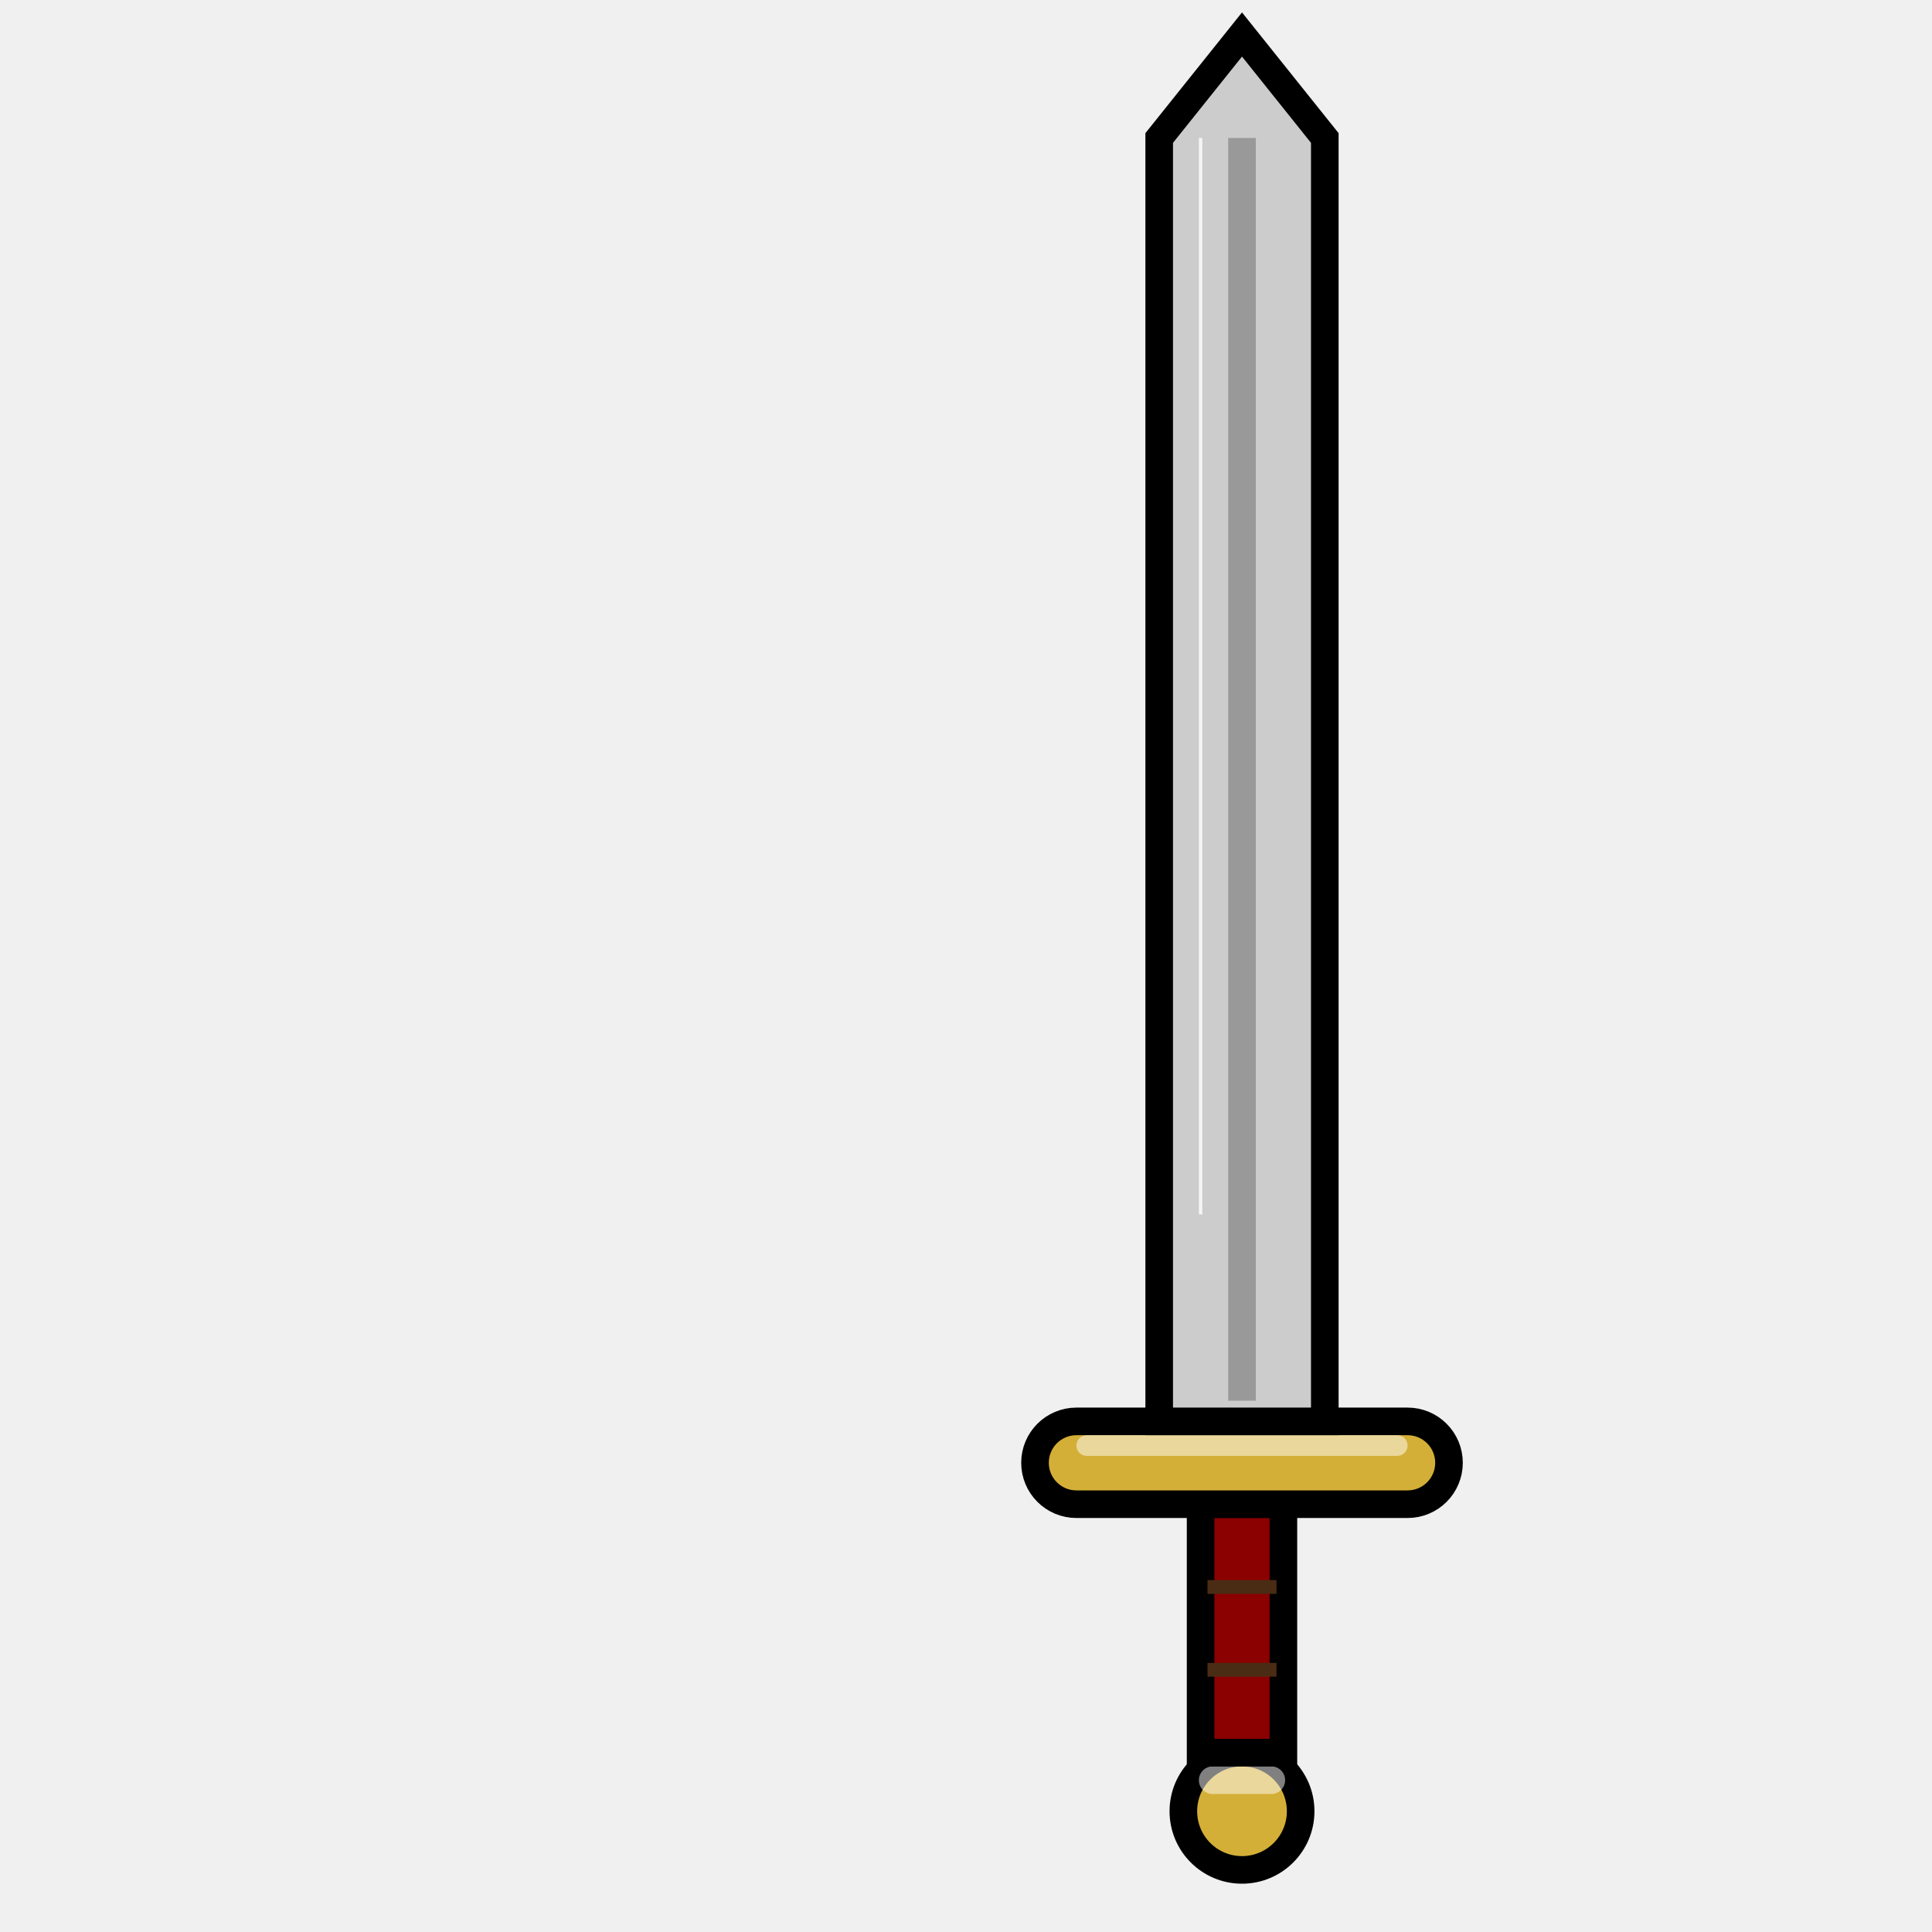
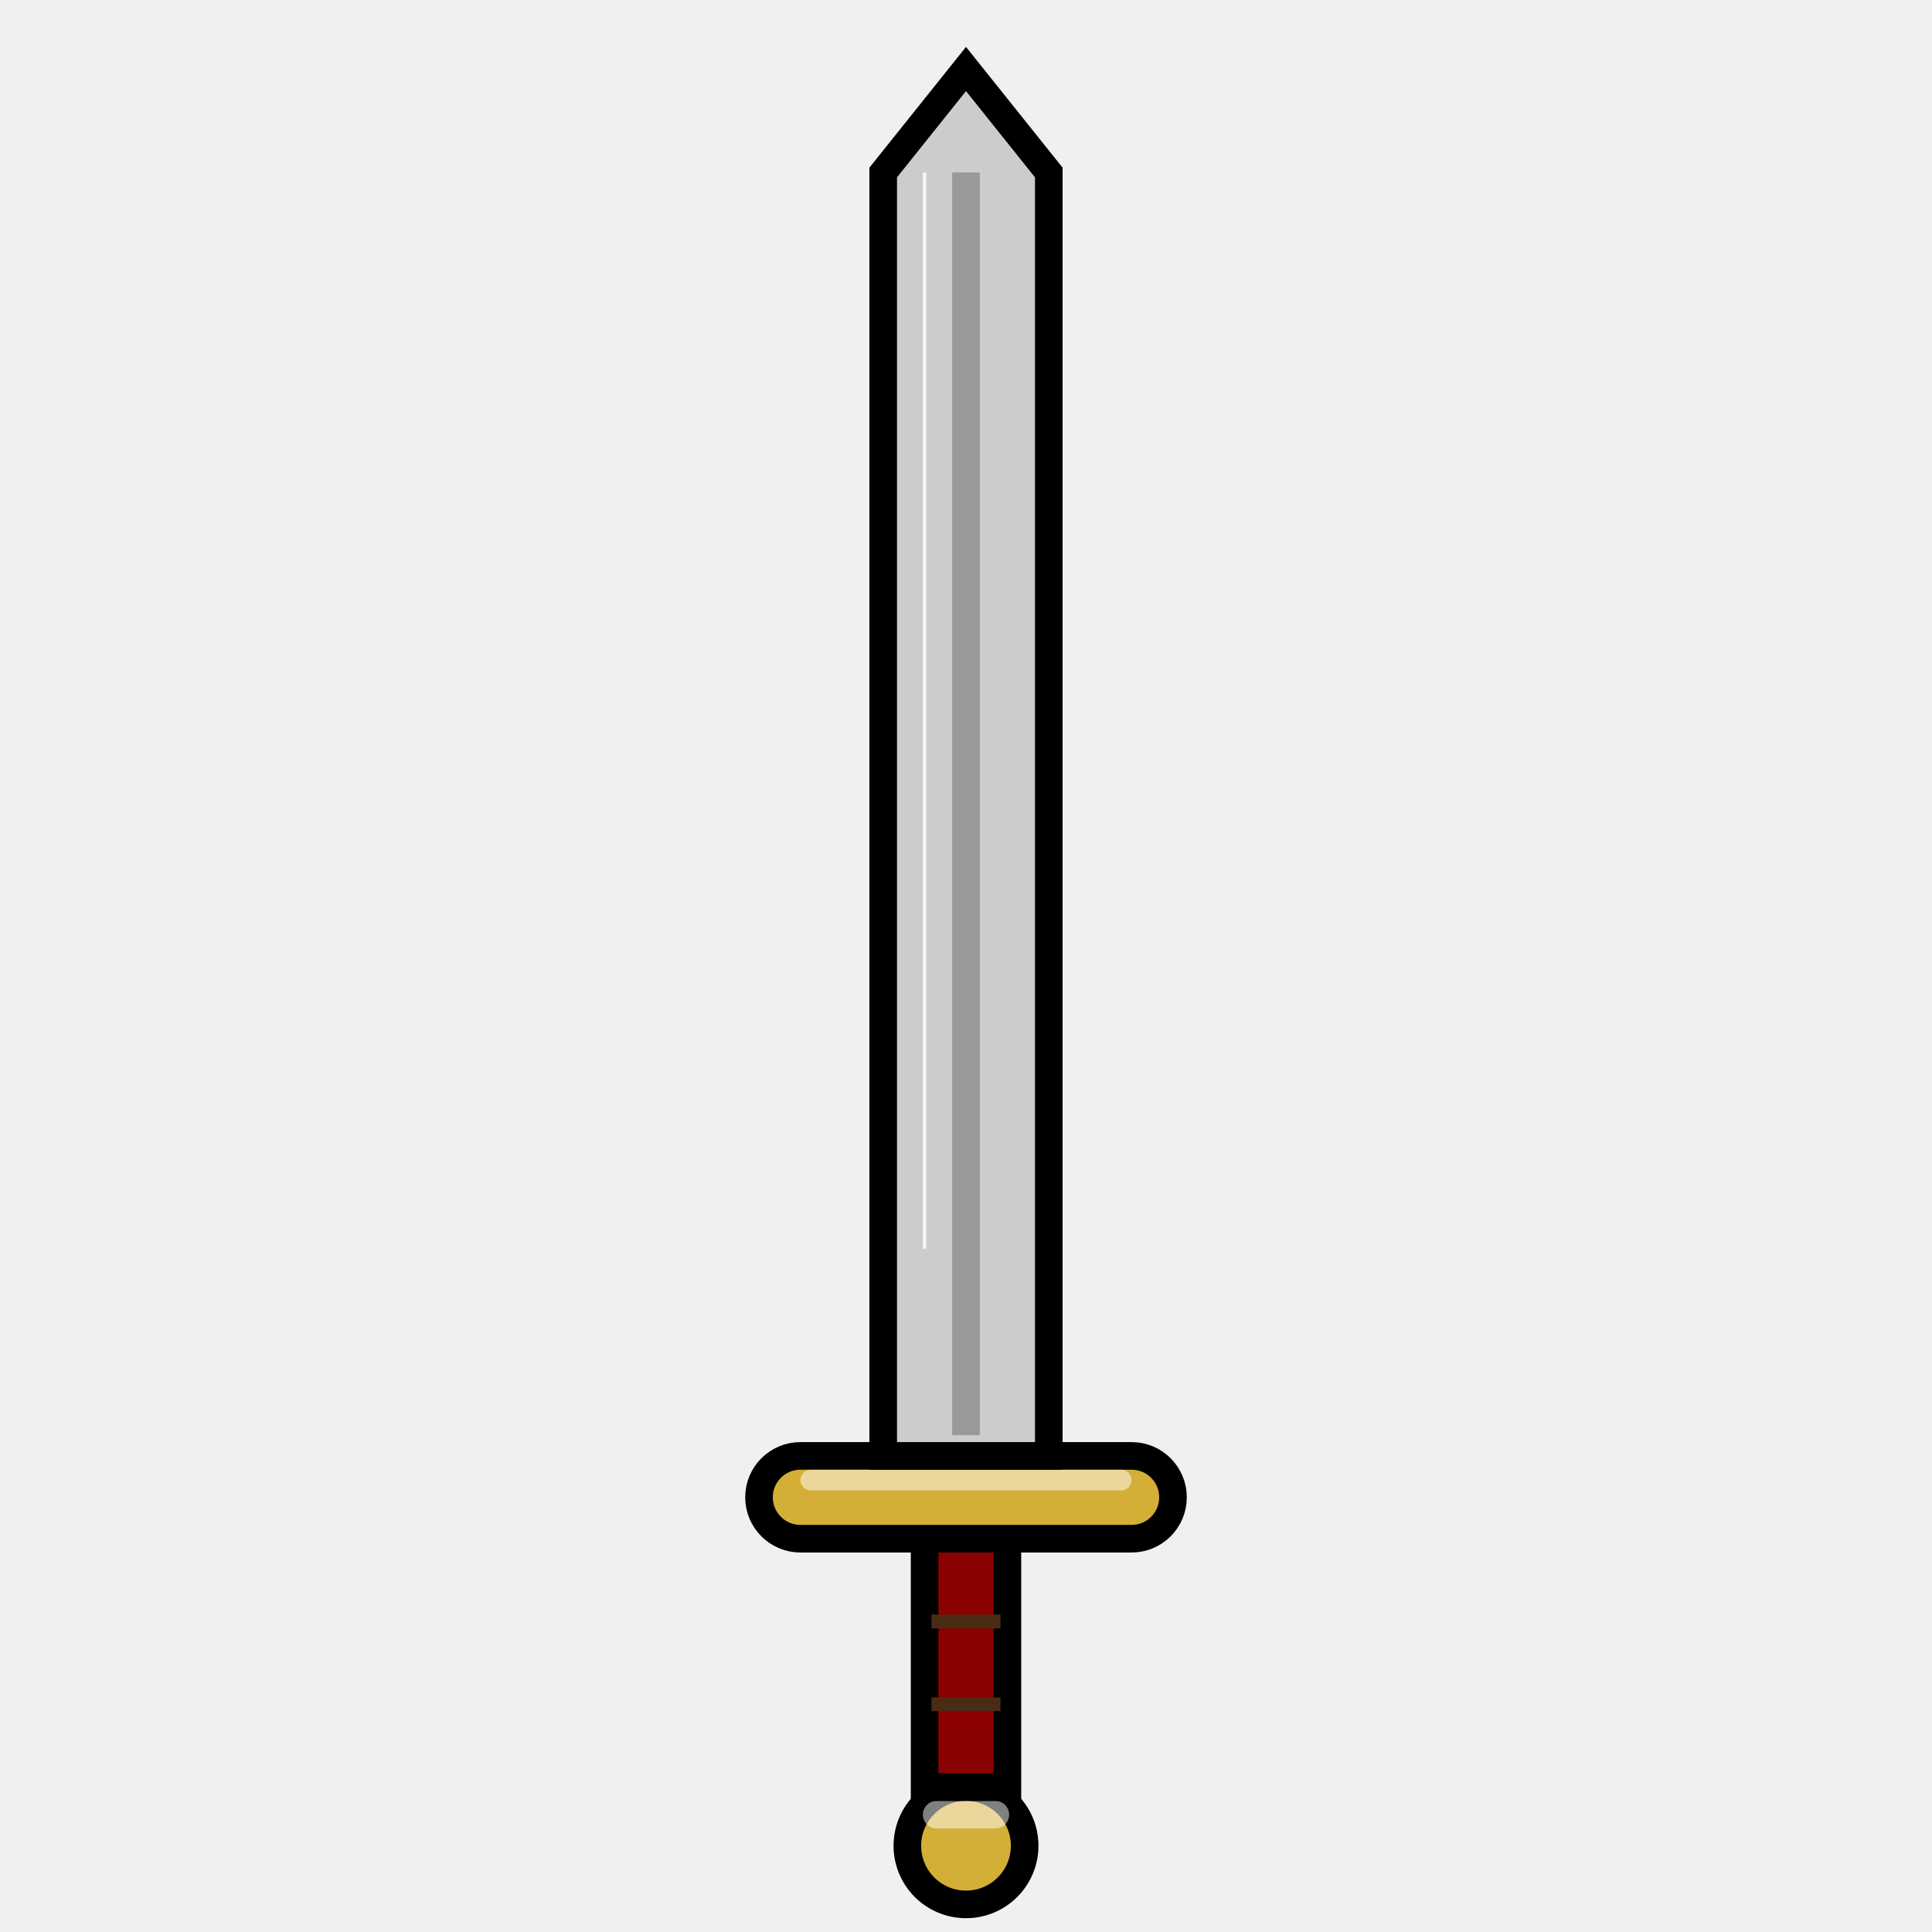
<svg xmlns="http://www.w3.org/2000/svg" width="720" height="720" viewBox="0 0 560 540">
-   <rect x="343" y="498" width="34" height="34" rx="17" fill="#d4af37" stroke="#000" stroke-width="8" />
-   <rect x="347.5" y="502" width="25" height="8" rx="4" fill="#fff" opacity=".5" />
-   <path fill="#8B0000" stroke="#000" stroke-width="8" d="M348 426h24v72h-24z" />
-   <path stroke="#4a2c14" stroke-width="4" d="M350 450h20m-20 24h20" />
-   <rect x="300" y="402" width="120" height="24" rx="12" fill="#d4af37" stroke="#000" stroke-width="8" />
-   <rect x="312" y="406" width="96" height="6" rx="3" fill="#fff" opacity=".5" />
-   <path fill="#ccc" stroke="#000" stroke-width="8" d="M336 402h48V30l-24-30-24 30z" />
-   <path stroke="#999" stroke-width="8" d="M360 396V30" />
-   <path stroke="#fff" opacity=".8" d="M348 342V30" />
+   <rect x="263" y="508" width="34" height="34" rx="17" fill="#d4af37" stroke="#000" stroke-width="8" />
+   <rect x="267.5" y="512" width="25" height="8" rx="4" fill="#fff" opacity=".5" />
+   <path fill="#8B0000" stroke="#000" stroke-width="8" d="M268 436h24v72h-24z" />
+   <path stroke="#4a2c14" stroke-width="4" d="M270 460h20m-20 24h20" />
+   <rect x="220" y="412" width="120" height="24" rx="12" fill="#d4af37" stroke="#000" stroke-width="8" />
+   <rect x="232" y="416" width="96" height="6" rx="3" fill="#fff" opacity=".5" />
+   <path fill="#ccc" stroke="#000" stroke-width="8" d="M256 412h48V40l-24-30-24 30z" />
+   <path stroke="#999" stroke-width="8" d="M280 406V40" />
+   <path stroke="#fff" opacity=".8" d="M268 352V40" />
</svg>
